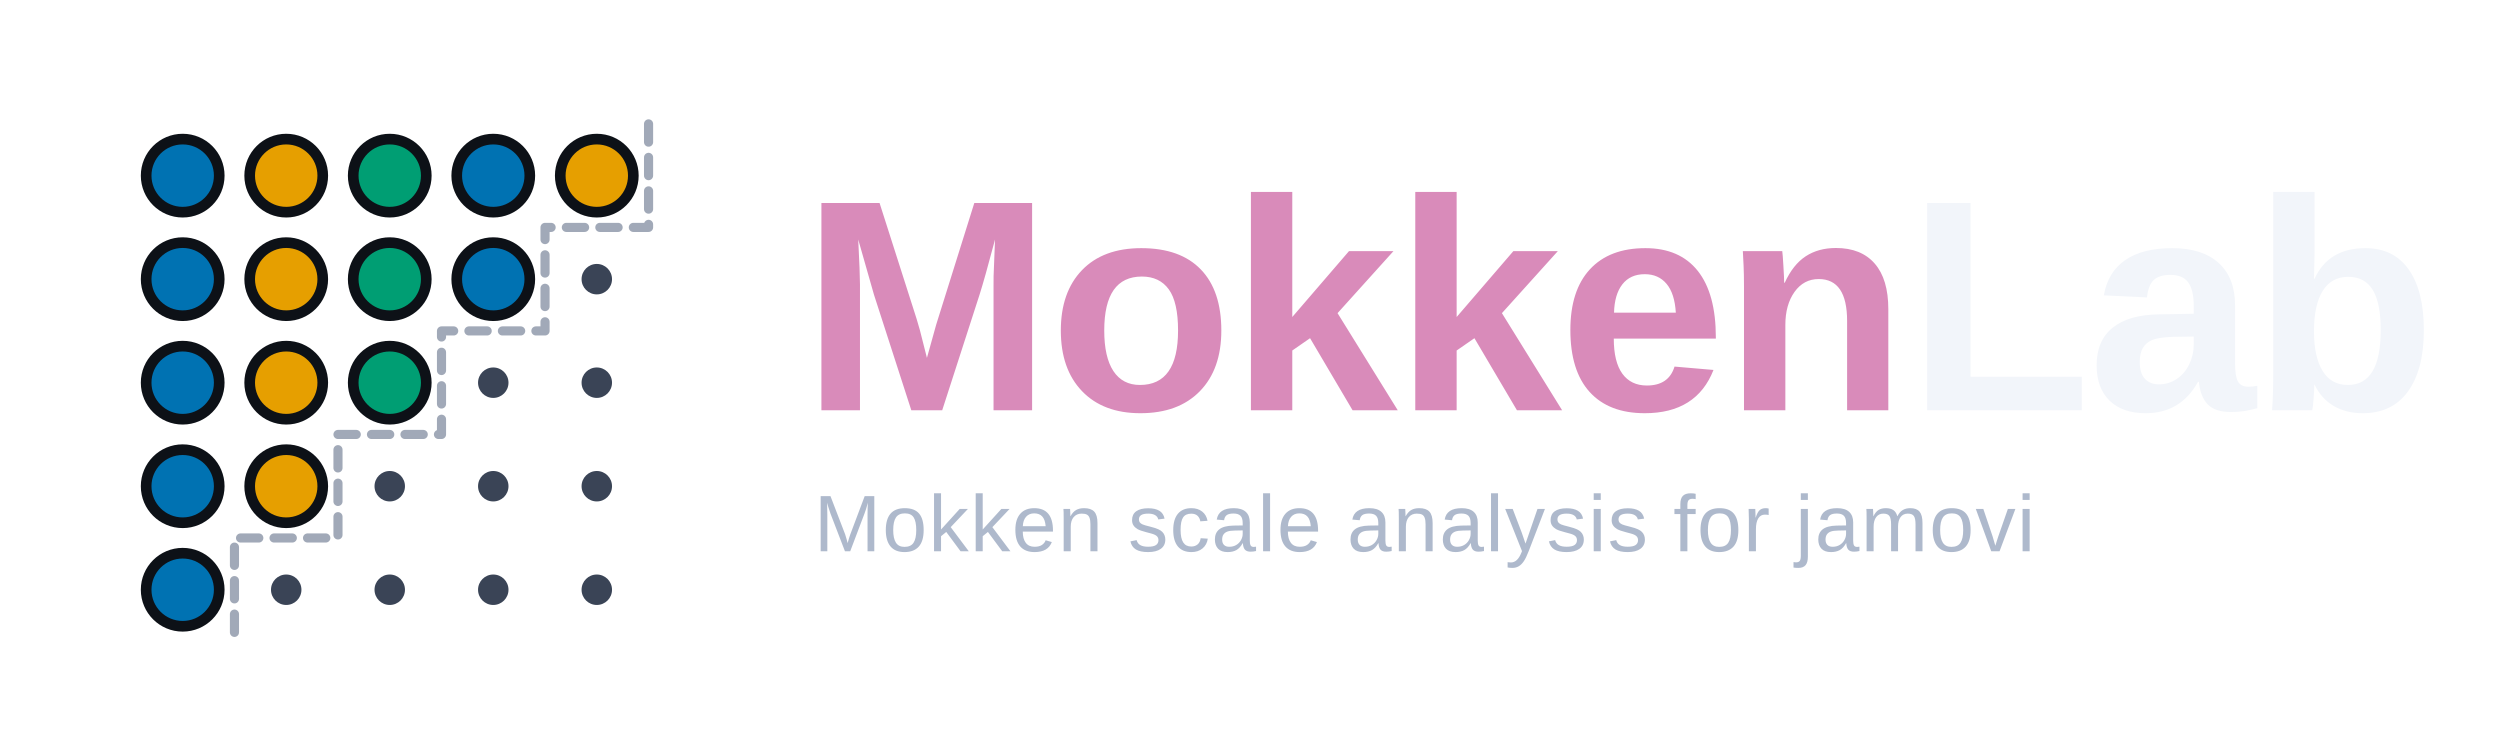
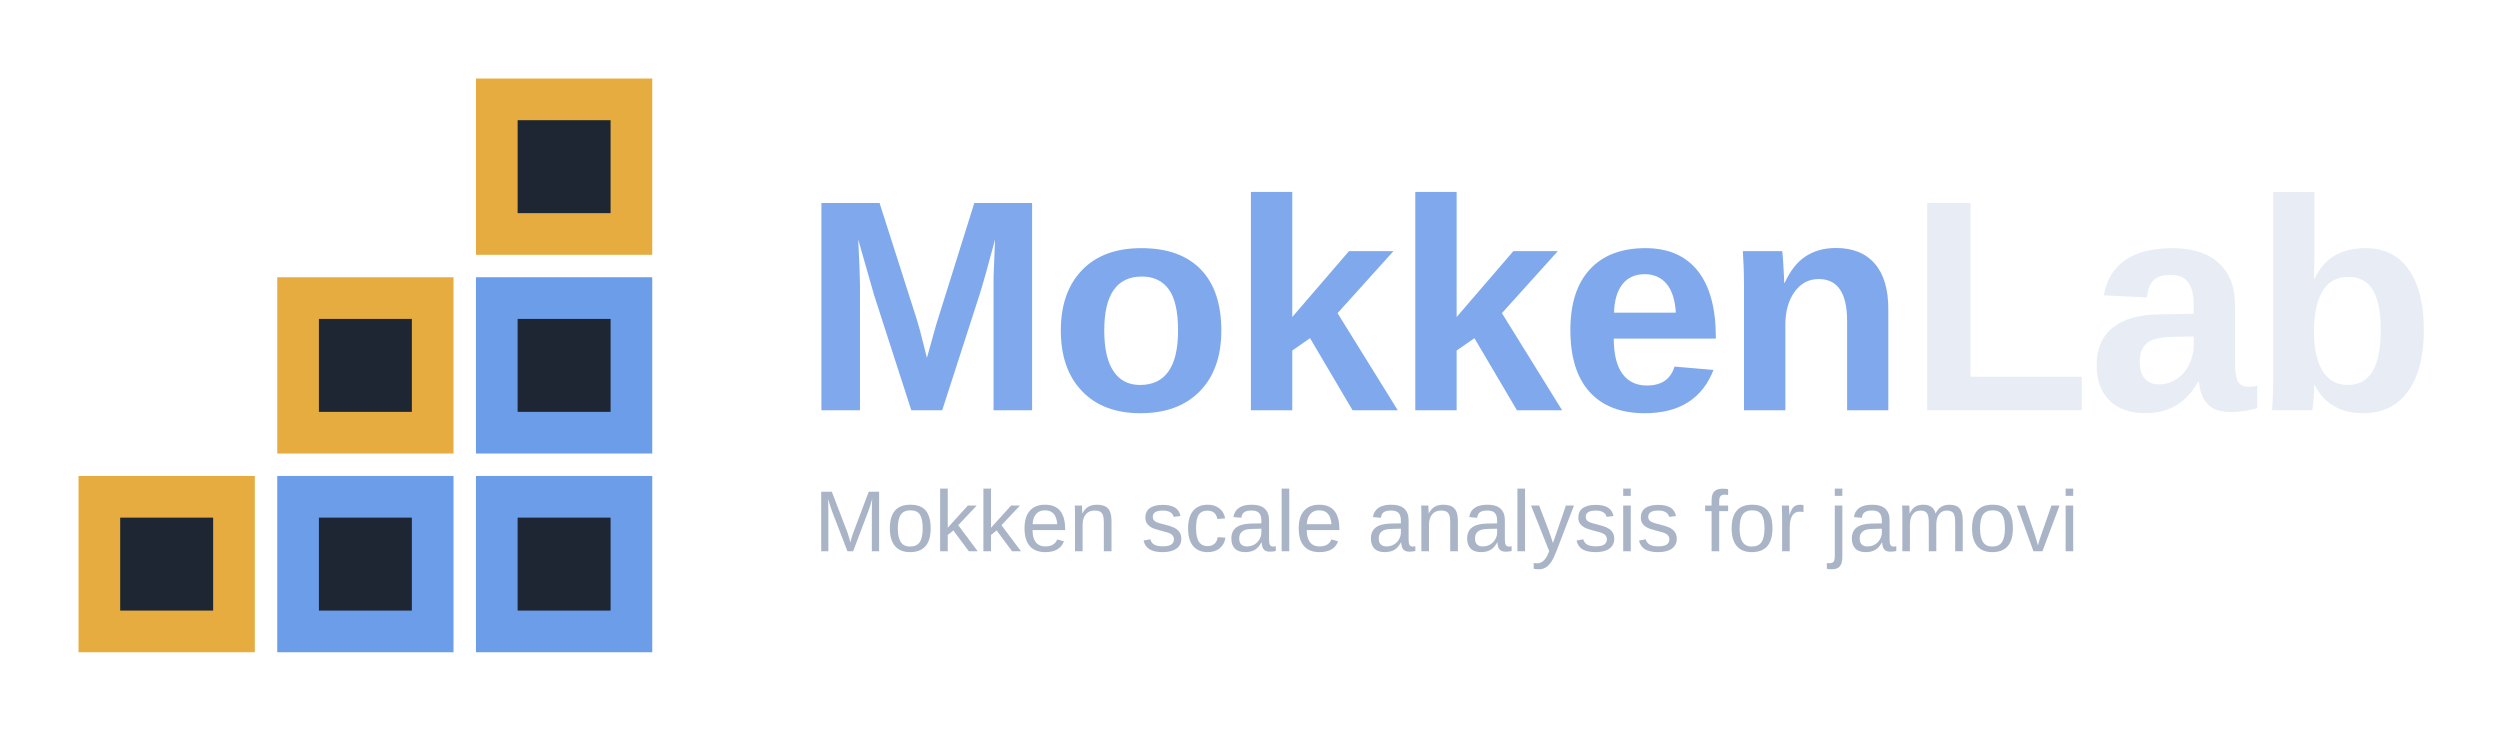
<svg xmlns="http://www.w3.org/2000/svg" viewBox="0 0 780 230" width="780" height="230" role="img" aria-label="MokkenLab">
-   <g transform="translate(0 -6) scale(0.95)">
-     <path d="M213 47 V81 H179 V115 H145 V149 H111 V183 H77 V217" fill="none" stroke="#8A94A6" stroke-width="3.0" stroke-dasharray="6 5" stroke-linecap="round" stroke-linejoin="round" opacity="0.8" />
-     <circle cx="60.0" cy="64.0" r="12.0" fill="#0072B2" stroke="#0D1117" stroke-width="3.5" />
-     <circle cx="94.0" cy="64.0" r="12.0" fill="#E69F00" stroke="#0D1117" stroke-width="3.5" />
-     <circle cx="128.0" cy="64.0" r="12.0" fill="#009E73" stroke="#0D1117" stroke-width="3.5" />
-     <circle cx="162.0" cy="64.0" r="12.0" fill="#0072B2" stroke="#0D1117" stroke-width="3.5" />
-     <circle cx="196.0" cy="64.0" r="12.0" fill="#E69F00" stroke="#0D1117" stroke-width="3.5" />
-     <circle cx="60.0" cy="98.0" r="12.0" fill="#0072B2" stroke="#0D1117" stroke-width="3.5" />
-     <circle cx="94.0" cy="98.0" r="12.0" fill="#E69F00" stroke="#0D1117" stroke-width="3.5" />
-     <circle cx="128.0" cy="98.0" r="12.0" fill="#009E73" stroke="#0D1117" stroke-width="3.5" />
-     <circle cx="162.0" cy="98.0" r="12.0" fill="#0072B2" stroke="#0D1117" stroke-width="3.5" />
-     <circle cx="196" cy="98" r="5" fill="#3A4456" />
-     <circle cx="60.0" cy="132.0" r="12.0" fill="#0072B2" stroke="#0D1117" stroke-width="3.5" />
-     <circle cx="94.0" cy="132.0" r="12.0" fill="#E69F00" stroke="#0D1117" stroke-width="3.5" />
-     <circle cx="128.0" cy="132.0" r="12.0" fill="#009E73" stroke="#0D1117" stroke-width="3.5" />
-     <circle cx="162" cy="132" r="5" fill="#3A4456" />
-     <circle cx="196" cy="132" r="5" fill="#3A4456" />
-     <circle cx="60.0" cy="166.0" r="12.0" fill="#0072B2" stroke="#0D1117" stroke-width="3.5" />
-     <circle cx="94.0" cy="166.0" r="12.0" fill="#E69F00" stroke="#0D1117" stroke-width="3.5" />
-     <circle cx="128" cy="166" r="5" fill="#3A4456" />
-     <circle cx="162" cy="166" r="5" fill="#3A4456" />
-     <circle cx="196" cy="166" r="5" fill="#3A4456" />
-     <circle cx="60.0" cy="200.0" r="12.0" fill="#0072B2" stroke="#0D1117" stroke-width="3.5" />
-     <circle cx="94" cy="200" r="5" fill="#3A4456" />
-     <circle cx="128" cy="200" r="5" fill="#3A4456" />
-     <circle cx="162" cy="200" r="5" fill="#3A4456" />
-     <circle cx="196" cy="200" r="5" fill="#3A4456" />
-   </g>
-   <text x="250" y="128" font-family="Segoe UI, Helvetica Neue, Arial, sans-serif" font-size="94" font-weight="700" fill="#F2F5FA" letter-spacing="-1">
-     <tspan fill="#D98BBA">Mokken</tspan>Lab</text>
-   <text x="254" y="172" font-family="Segoe UI, Helvetica Neue, Arial, sans-serif" font-size="25" fill="#AEB9CC" letter-spacing="0.5">Mokken scale analysis for jamovi</text>
+   <rect x="31.0" y="155.0" width="42" height="42" fill="#1E2533" stroke="#E6AC40" stroke-width="13" />
+   <rect x="93.0" y="155.0" width="42" height="42" fill="#1E2533" stroke="#6B9DE8" stroke-width="13" />
+   <rect x="93.0" y="93.0" width="42" height="42" fill="#1E2533" stroke="#E6AC40" stroke-width="13" />
+   <rect x="155.0" y="155.0" width="42" height="42" fill="#1E2533" stroke="#6B9DE8" stroke-width="13" />
+   <rect x="155.0" y="93.0" width="42" height="42" fill="#1E2533" stroke="#6B9DE8" stroke-width="13" />
+   <rect x="155.0" y="31.0" width="42" height="42" fill="#1E2533" stroke="#E6AC40" stroke-width="13" />
+   <text x="250" y="128" font-family="Segoe UI, Helvetica Neue, Arial, sans-serif" font-size="94" font-weight="700" textLength="520" lengthAdjust="spacing" fill="#E8EDF5" letter-spacing="-1">
+     <tspan fill="#7FA9EC">Mokken</tspan>Lab</text>
+   <text x="254" y="172" font-family="Segoe UI, Helvetica Neue, Arial, sans-serif" font-size="27" fill="#A9B4C7" textLength="514" lengthAdjust="spacing">Mokken scale analysis for jamovi</text>
</svg>
